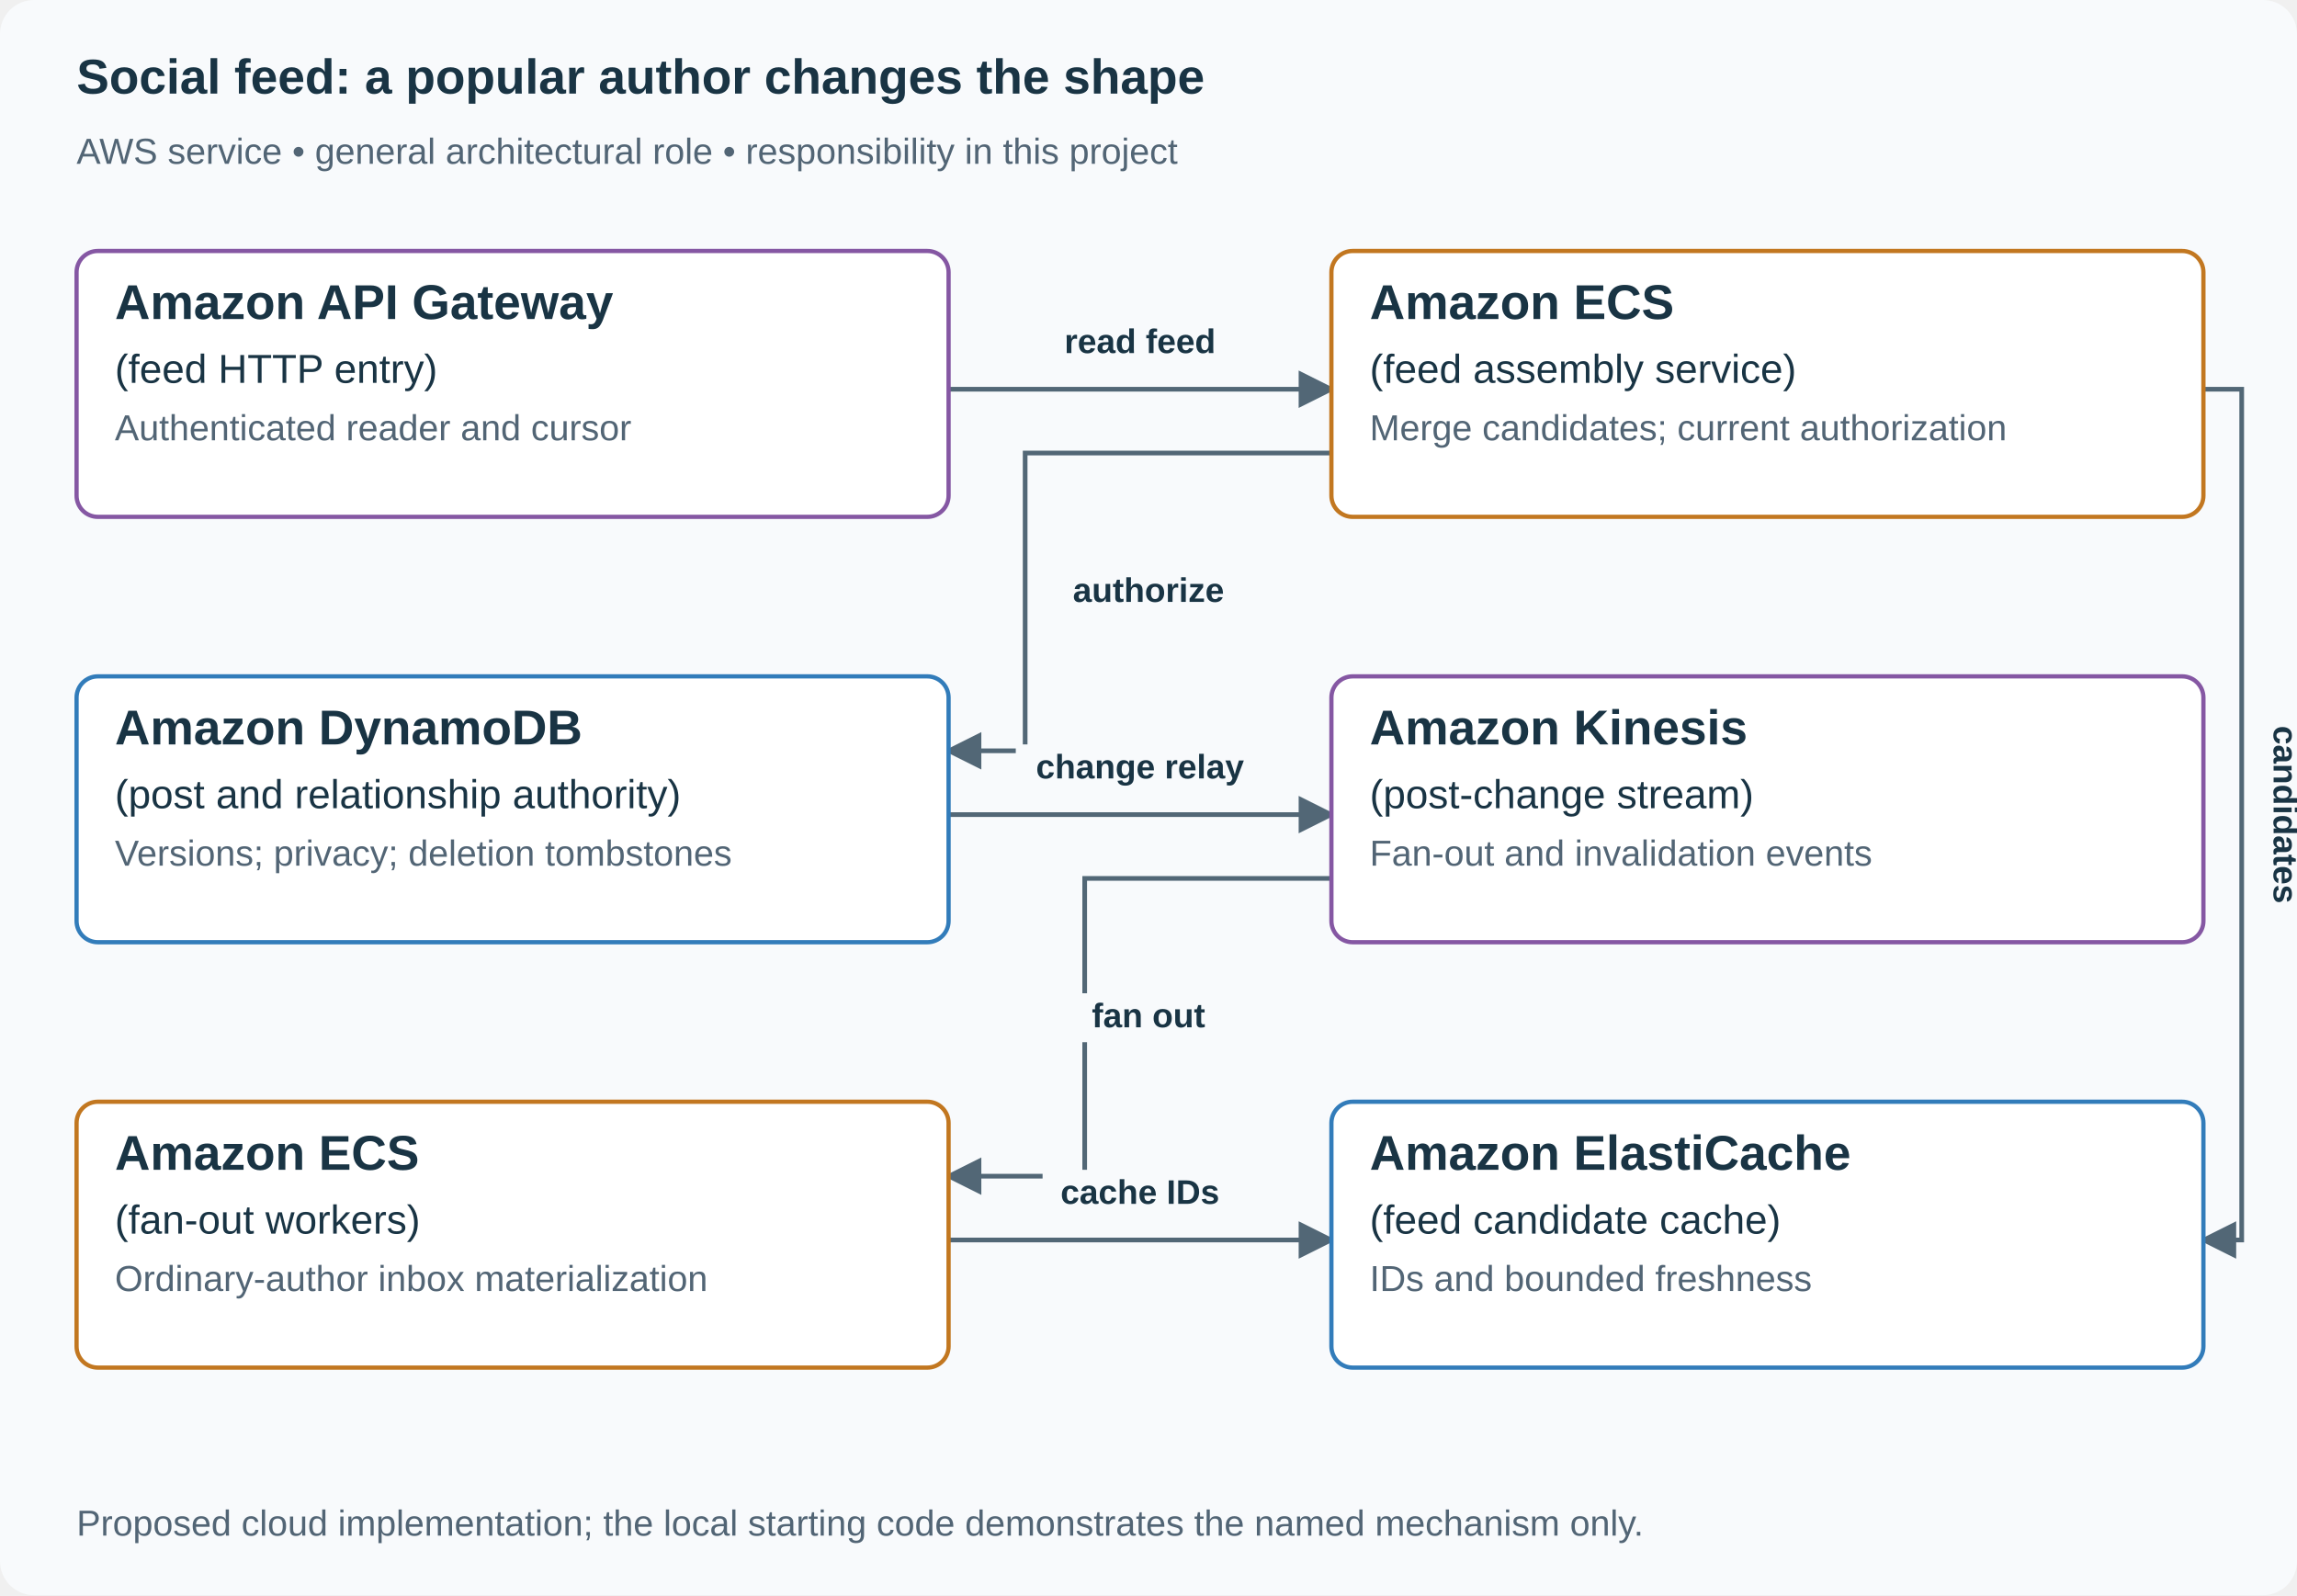
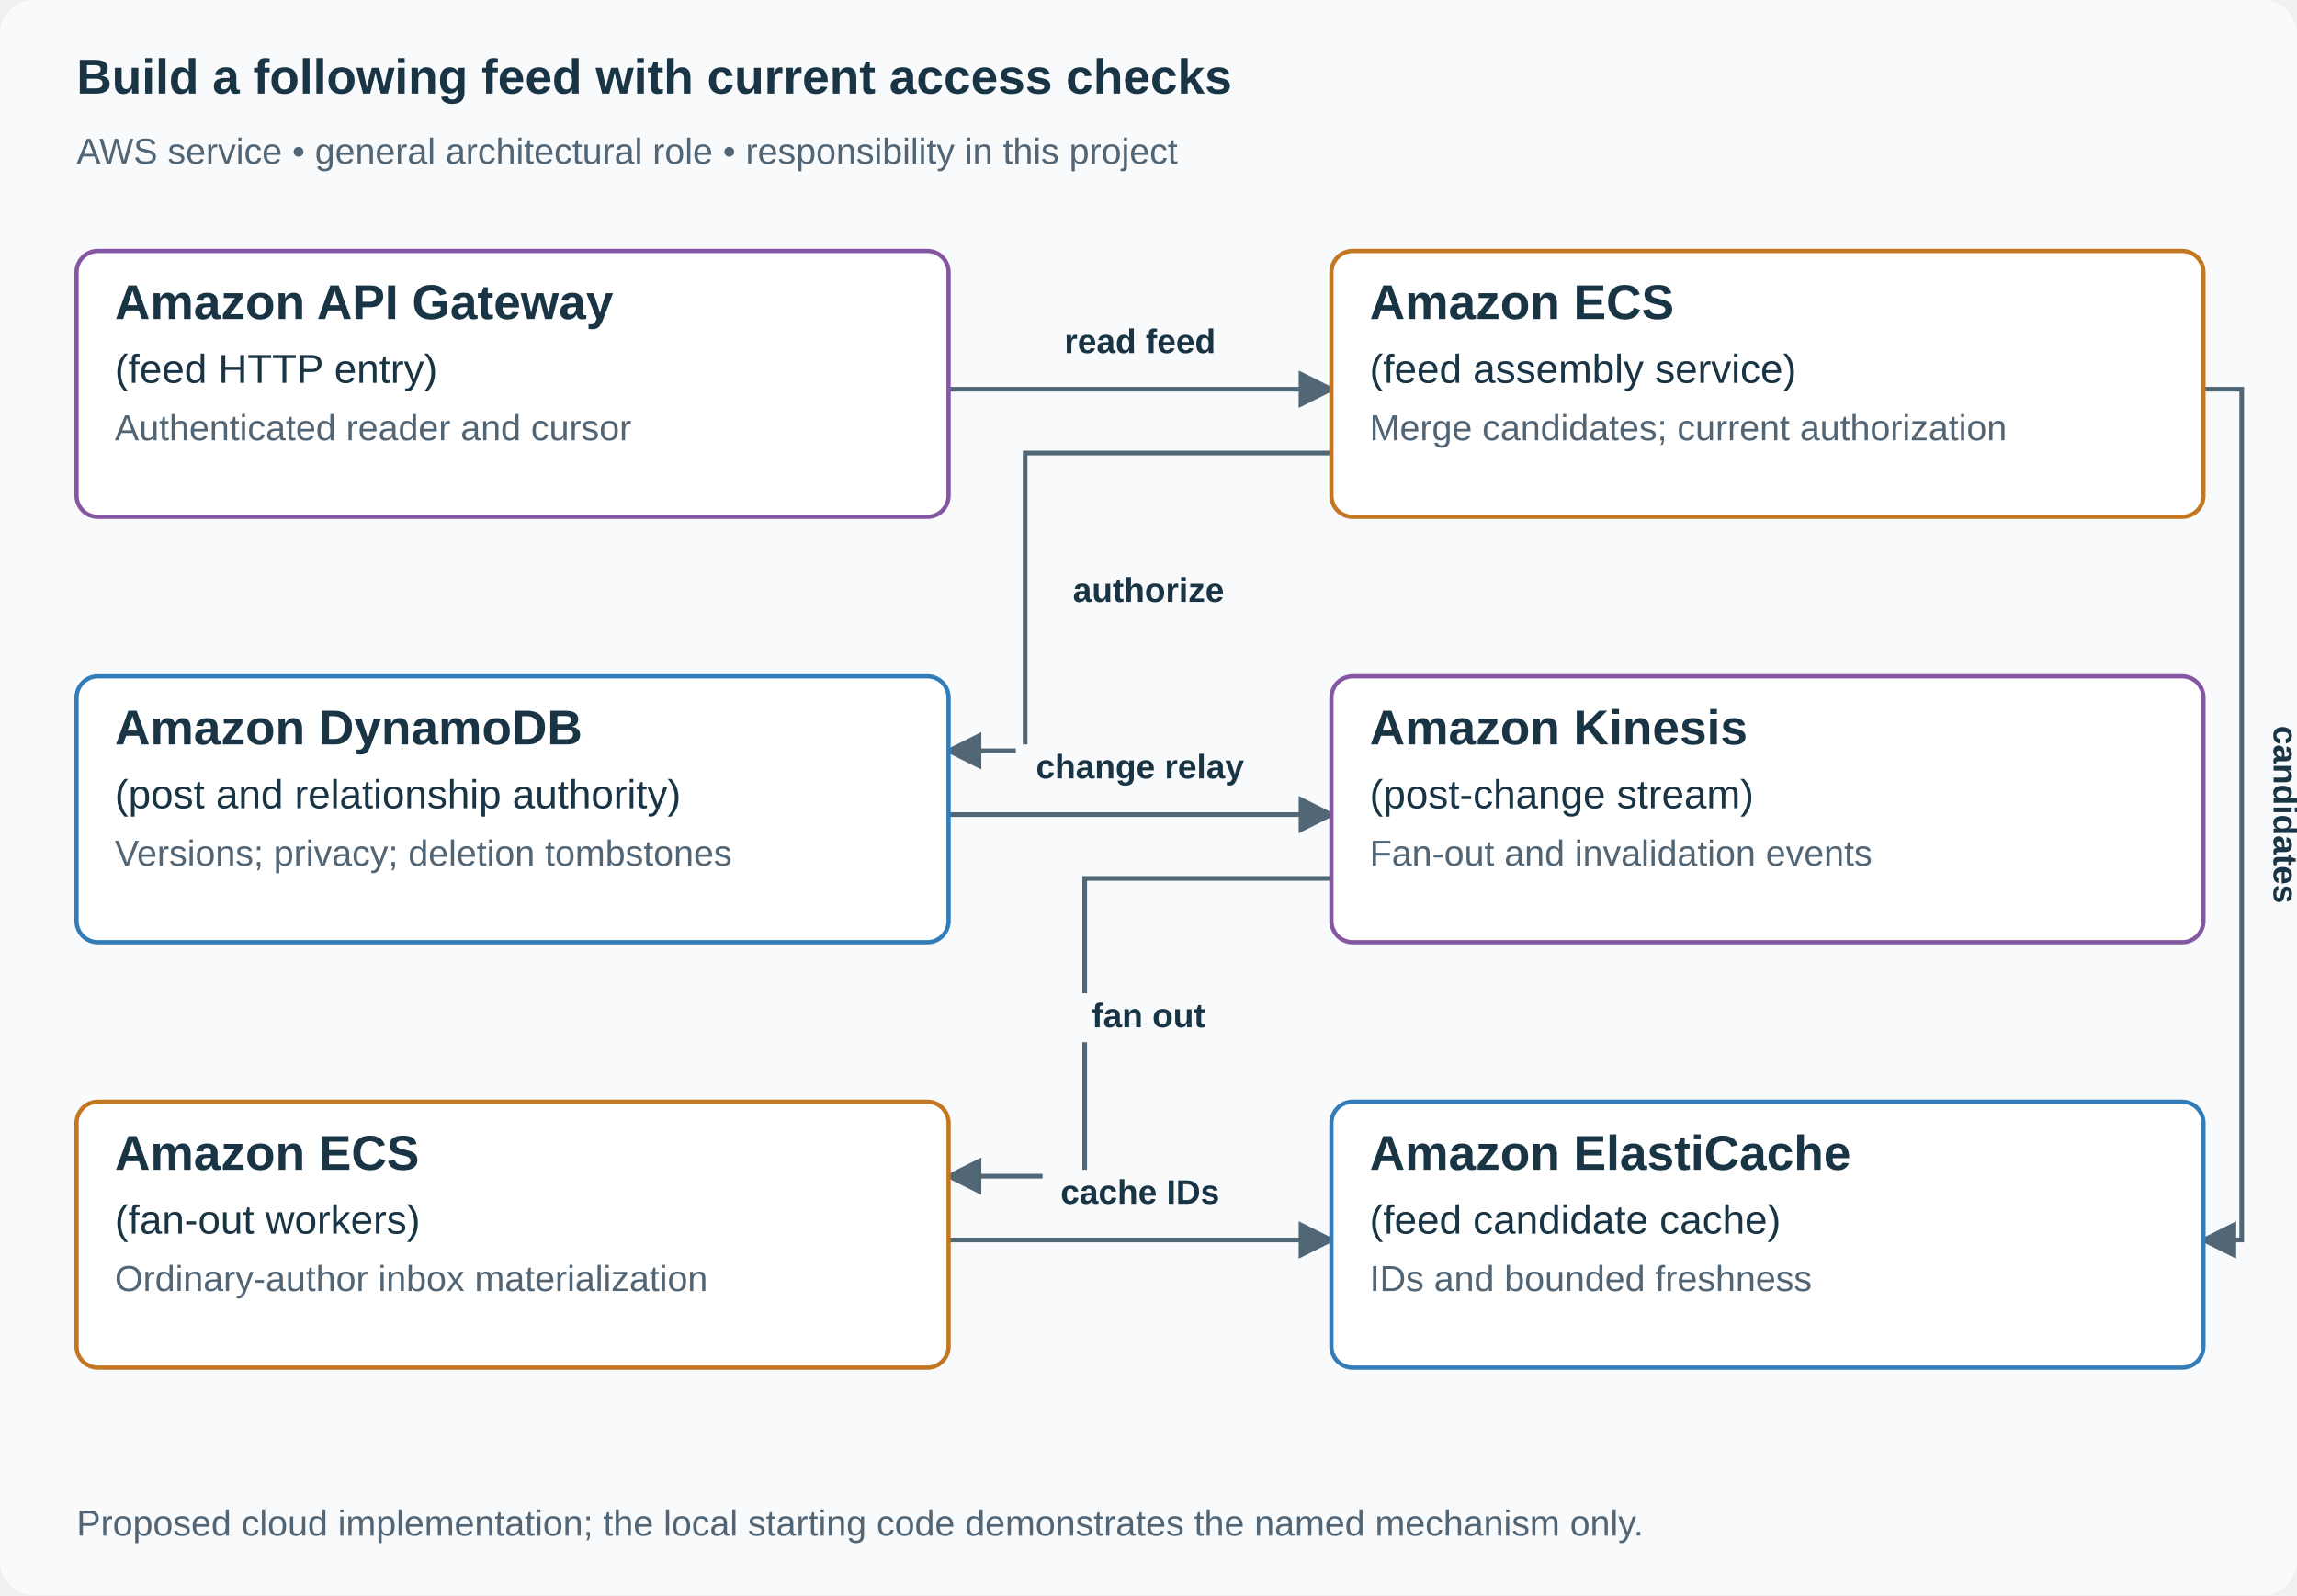
<svg xmlns="http://www.w3.org/2000/svg" width="1080" height="750" viewBox="0 0 1080 750" role="img" aria-labelledby="t d">
  <defs>
    <marker id="a" markerWidth="8" markerHeight="8" refX="7" refY="4" orient="auto">
      <path d="M0 0L8 4L0 8Z" fill="#526776" />
    </marker>
  </defs>
  <rect width="1080" height="750" rx="16" fill="#f8fafc" />
  <style>text{font-family:Arial,sans-serif;fill:#193444}.name{font-size:23px;font-weight:bold}.role{font-size:19px}.detail{font-size:17px;fill:#526575}.edge{font-size:16px;font-weight:bold}</style>
-   <text x="36" y="44" class="name" style="font-size:23px">Social feed: a popular author changes the shape</text>
+   <text x="36" y="44" class="name" style="font-size:23px">Build a following feed with current access checks</text>
  <text x="36" y="77" class="detail">AWS service • general architectural role • responsibility in this project</text>
  <path d="M446 183 L626 183" fill="none" stroke="#526776" stroke-width="2.2" marker-end="url(#a)" />
  <g transform="translate(536.0 166) rotate(0)">
    <rect x="-45.8" y="-16" width="91.6" height="23" fill="#f8fafc" />
    <text x="0" y="0" class="edge" text-anchor="middle">read feed</text>
  </g>
  <path d="M626 213 L482 213 L482 353 L446 353" fill="none" stroke="#526776" stroke-width="2.2" marker-end="url(#a)" />
  <g transform="translate(540 283.0) rotate(0)">
    <rect x="-45.8" y="-16" width="91.6" height="23" fill="#f8fafc" />
    <text x="0" y="0" class="edge" text-anchor="middle">authorize</text>
  </g>
  <path d="M446 383 L626 383" fill="none" stroke="#526776" stroke-width="2.2" marker-end="url(#a)" />
  <g transform="translate(536.0 366) rotate(0)">
    <rect x="-58.4" y="-16" width="116.8" height="23" fill="#f8fafc" />
    <text x="0" y="0" class="edge" text-anchor="middle">change relay</text>
  </g>
  <path d="M626 413 L510 413 L510 553 L446 553" fill="none" stroke="#526776" stroke-width="2.2" marker-end="url(#a)" />
  <g transform="translate(540 483.0) rotate(0)">
    <rect x="-37.4" y="-16" width="74.8" height="23" fill="#f8fafc" />
    <text x="0" y="0" class="edge" text-anchor="middle">fan out</text>
  </g>
  <path d="M446 583 L626 583" fill="none" stroke="#526776" stroke-width="2.2" marker-end="url(#a)" />
  <g transform="translate(536.0 566) rotate(0)">
    <rect x="-45.8" y="-16" width="91.6" height="23" fill="#f8fafc" />
    <text x="0" y="0" class="edge" text-anchor="middle">cache IDs</text>
  </g>
  <path d="M1036 183 L1054 183 L1054 583 L1036 583" fill="none" stroke="#526776" stroke-width="2.2" marker-end="url(#a)" />
  <g transform="translate(1069 383.0) rotate(90)">
    <rect x="-50.0" y="-16" width="100.0" height="23" fill="#f8fafc" />
    <text x="0" y="0" class="edge" text-anchor="middle">candidates</text>
  </g>
  <rect x="36" y="118" width="410" height="125" rx="10" fill="white" stroke="#8557a3" stroke-width="2" />
  <text x="54" y="150" class="name" style="font-size:23px">Amazon API Gateway</text>
  <text x="54" y="180" class="role" style="font-size:19px">(feed HTTP entry)</text>
  <text x="54" y="207" class="detail" style="font-size:17px">Authenticated reader and cursor</text>
  <rect x="626" y="118" width="410" height="125" rx="10" fill="white" stroke="#c27720" stroke-width="2" />
  <text x="644" y="150" class="name" style="font-size:23px">Amazon ECS</text>
  <text x="644" y="180" class="role" style="font-size:19px">(feed assembly service)</text>
  <text x="644" y="207" class="detail" style="font-size:17px">Merge candidates; current authorization</text>
  <rect x="36" y="318" width="410" height="125" rx="10" fill="white" stroke="#327cba" stroke-width="2" />
  <text x="54" y="350" class="name" style="font-size:23px">Amazon DynamoDB</text>
  <text x="54" y="380" class="role" style="font-size:19px">(post and relationship authority)</text>
  <text x="54" y="407" class="detail" style="font-size:17px">Versions; privacy; deletion tombstones</text>
  <rect x="626" y="318" width="410" height="125" rx="10" fill="white" stroke="#8557a3" stroke-width="2" />
  <text x="644" y="350" class="name" style="font-size:23px">Amazon Kinesis</text>
  <text x="644" y="380" class="role" style="font-size:19px">(post-change stream)</text>
  <text x="644" y="407" class="detail" style="font-size:17px">Fan-out and invalidation events</text>
  <rect x="36" y="518" width="410" height="125" rx="10" fill="white" stroke="#c27720" stroke-width="2" />
  <text x="54" y="550" class="name" style="font-size:23px">Amazon ECS</text>
  <text x="54" y="580" class="role" style="font-size:19px">(fan-out workers)</text>
  <text x="54" y="607" class="detail" style="font-size:17px">Ordinary-author inbox materialization</text>
  <rect x="626" y="518" width="410" height="125" rx="10" fill="white" stroke="#327cba" stroke-width="2" />
  <text x="644" y="550" class="name" style="font-size:23px">Amazon ElastiCache</text>
  <text x="644" y="580" class="role" style="font-size:19px">(feed candidate cache)</text>
  <text x="644" y="607" class="detail" style="font-size:17px">IDs and bounded freshness</text>
  <text x="36" y="722" class="detail">Proposed cloud implementation; the local starting code demonstrates the named mechanism only.</text>
</svg>
